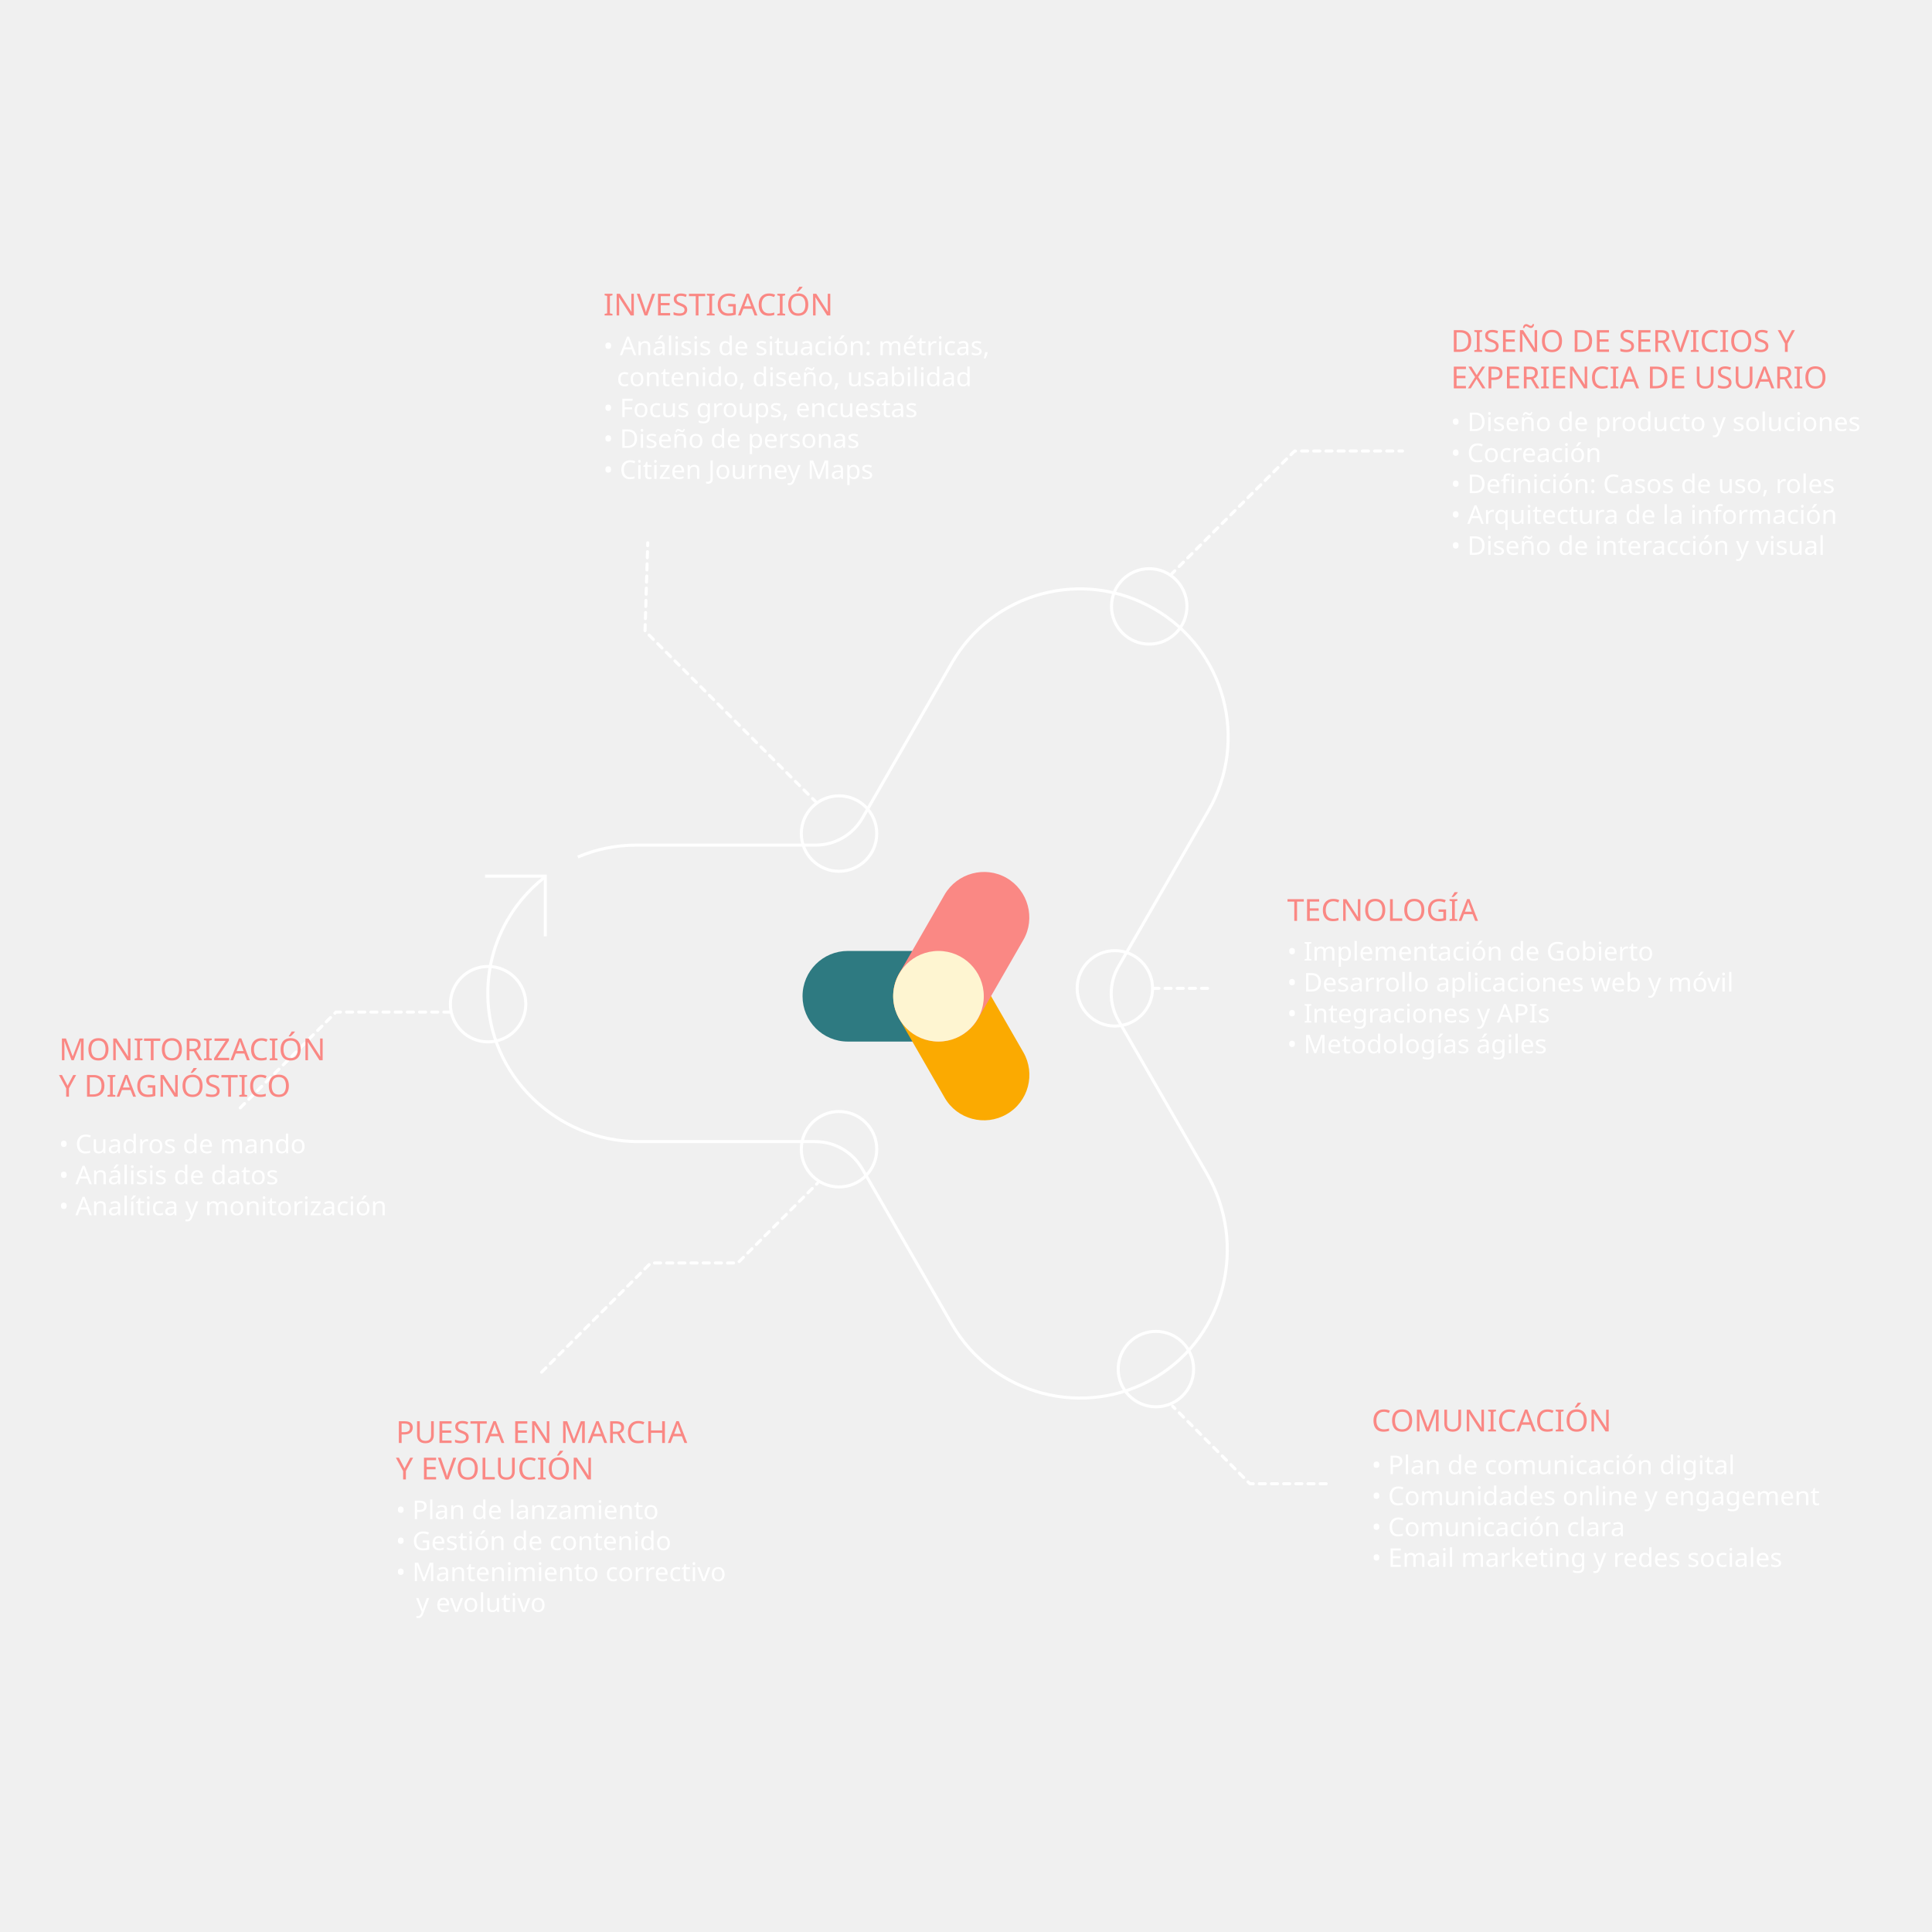
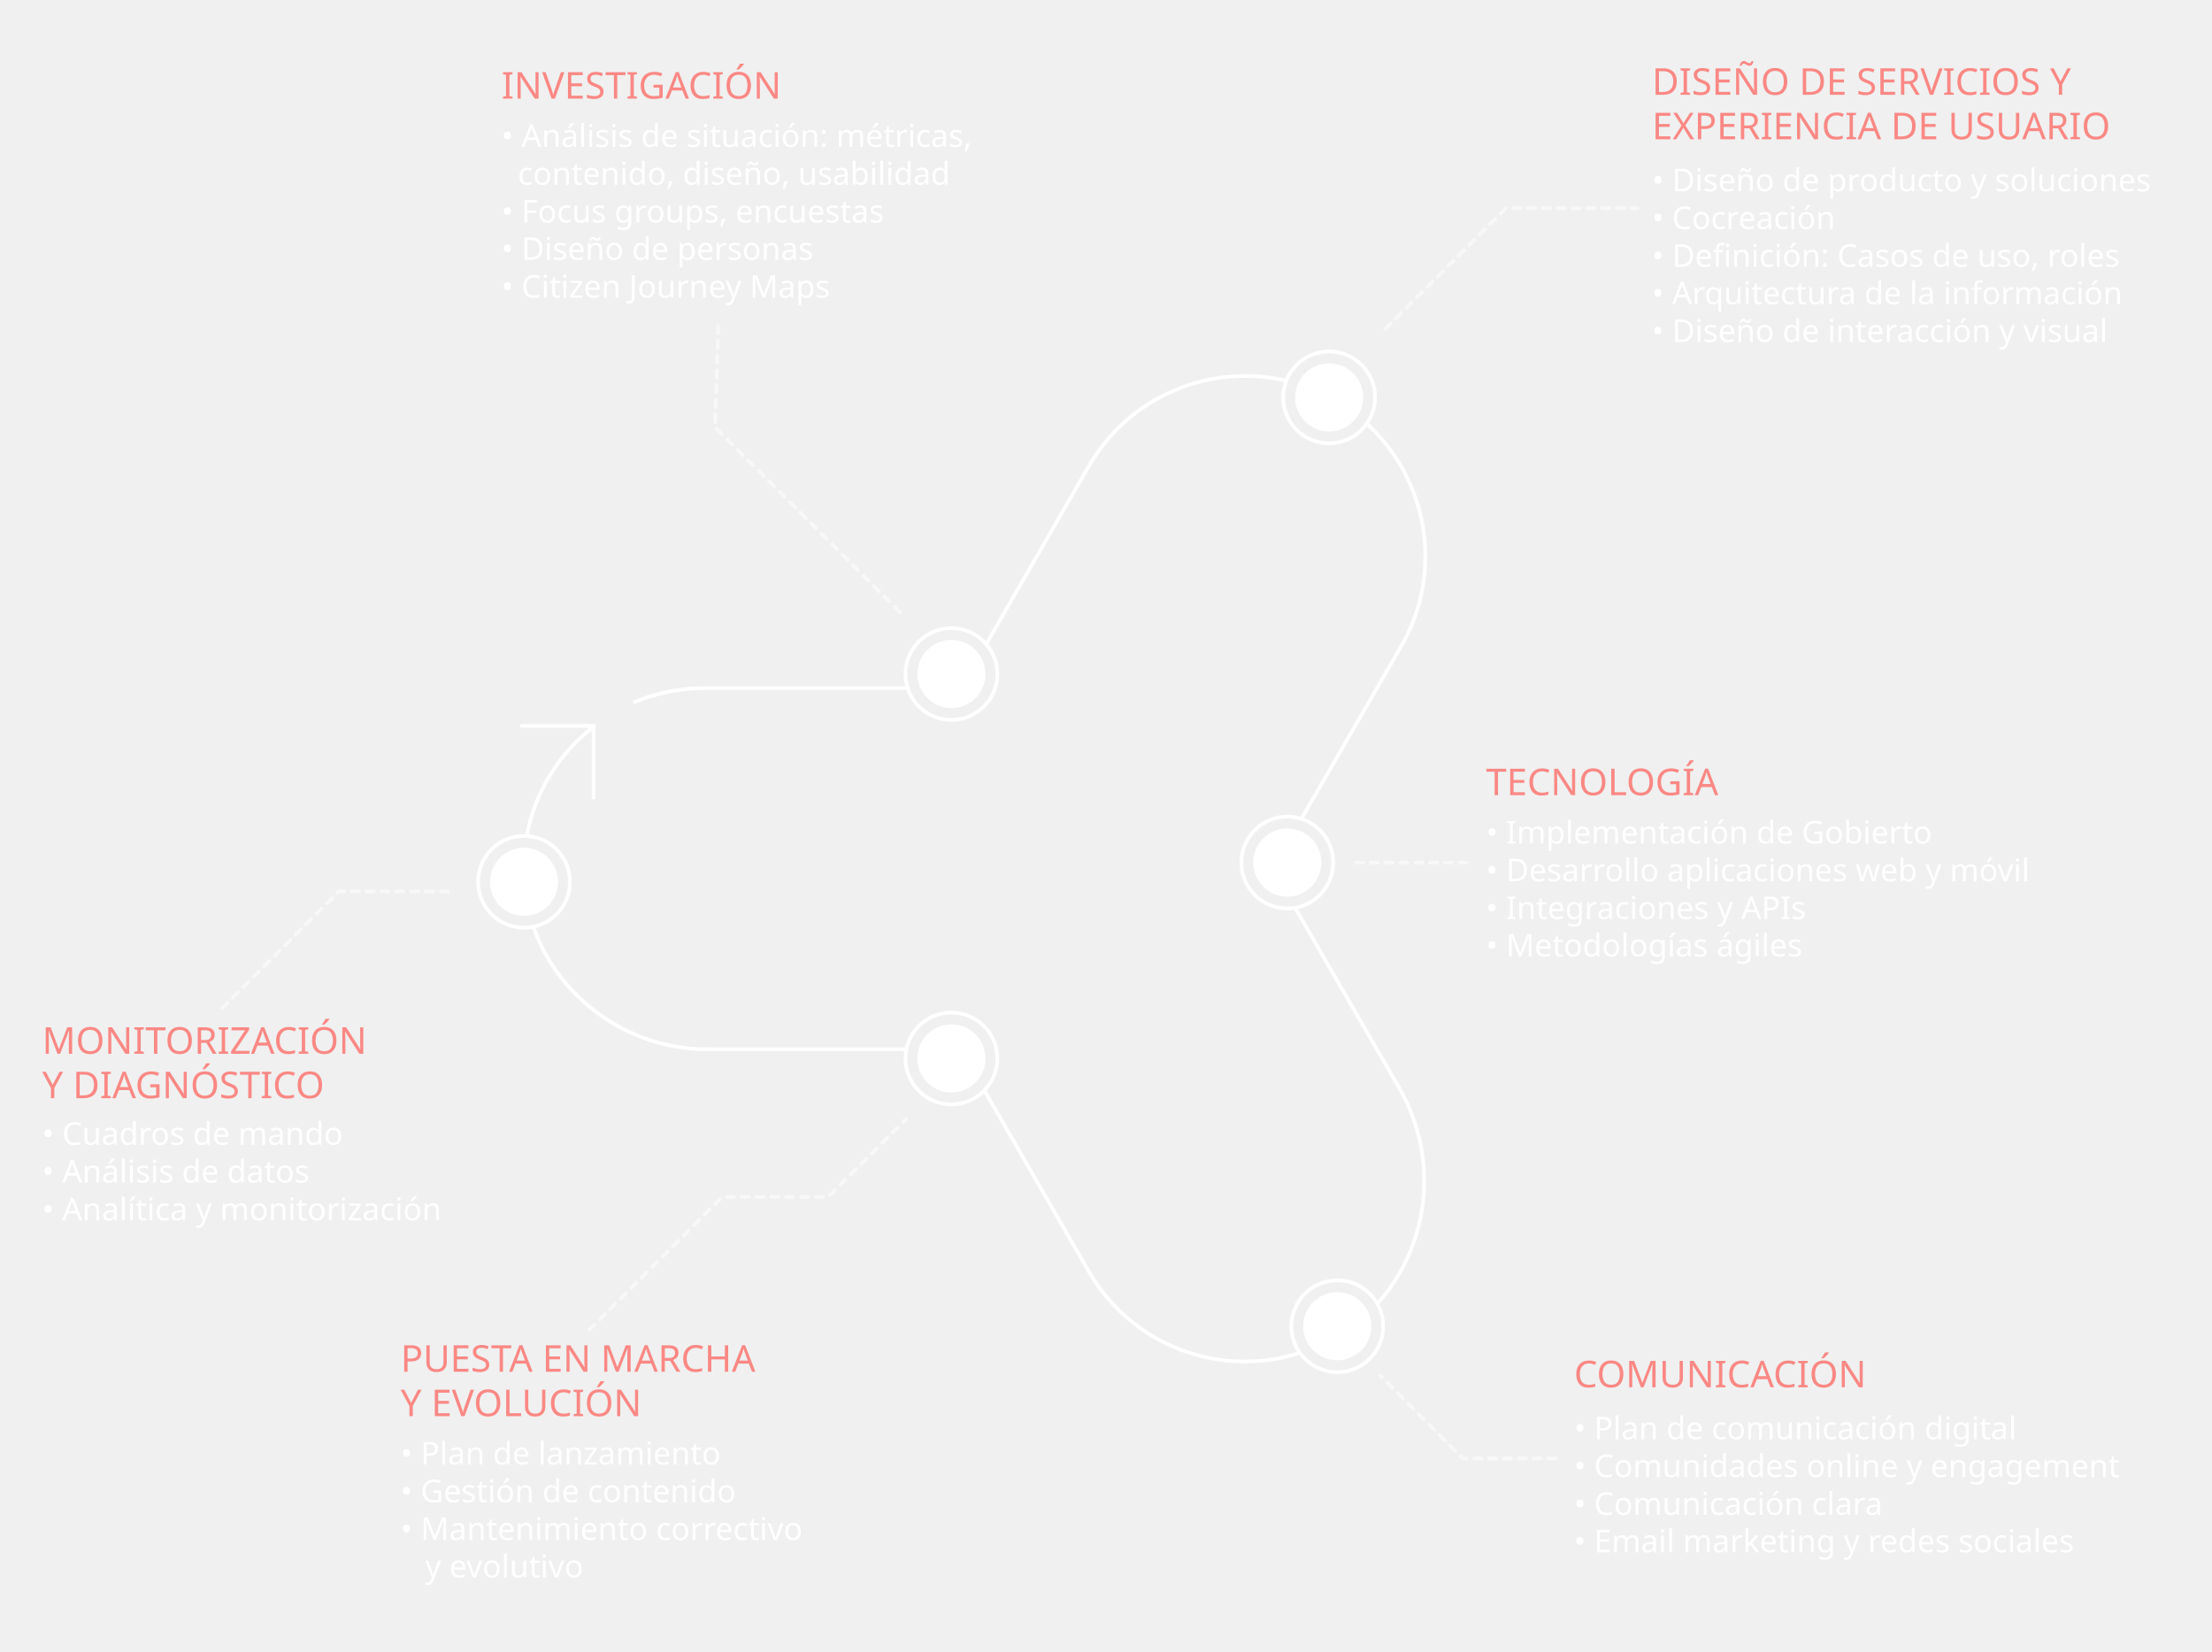
- <svg xmlns="http://www.w3.org/2000/svg" version="1.1" id="Layer_1" x="0px" y="0px" viewBox="0 0 635.3 635.3" style="enable-background:new 0 0 635.3 635.3;" xml:space="preserve">
+ <svg xmlns="http://www.w3.org/2000/svg" version="1.1" id="Layer_1" x="0px" y="0px" viewBox="0 0 597.3 446" style="enable-background:new 0 0 597.3 446;" xml:space="preserve">
  <style type="text/css">
	.st0{fill:none;stroke:#FFFFFF;stroke-miterlimit:10;}
- 	.st1{fill:#2E7A81;}
- 	.st2{fill:#FBAA01;}
+ 	.st1{fill:#FFFFFF;stroke:#FFFFFF;stroke-miterlimit:10;}
+ 	.st2{opacity:0.5;fill:none;stroke:#FFFFFF;stroke-linecap:round;stroke-linejoin:round;stroke-miterlimit:10;stroke-dasharray:2;}
	.st3{fill:#FA8884;}
- 	.st4{fill:#FEF5D1;}
- 	.st5{fill:none;stroke:#FFFFFF;stroke-linecap:round;stroke-linejoin:round;stroke-miterlimit:10;stroke-dasharray:2;}
- 	.st6{fill:#FFFFFF;stroke:#FFFFFF;stroke-linecap:round;stroke-linejoin:round;stroke-miterlimit:10;stroke-dasharray:2;}
- 	.st7{font-family:'SourceSansPro-Bold';}
- 	.st8{font-size:10px;}
- 	.st9{fill:none;}
- 	.st10{fill:#FFFFFF;}
- 	.st11{font-family:'SourceSansPro-Regular';}
- 	.st12{font-size:8.485px;}
+ 	.st4{font-family:'SourceSansPro-Bold';}
+ 	.st5{font-size:10px;}
+ 	.st6{fill:#FFFFFF;}
+ 	.st7{font-family:'SourceSansPro-Regular';}
+ 	.st8{font-size:8.485px;}
</style>
-   <g>
-     <path class="st0" d="M190,281.8c5.9-2.5,12.4-3.9,19.2-3.9h59c6.4,0,12.2-3.4,15.4-8.9L313,218c13.4-23.3,43.2-31.3,66.5-17.8   c23.3,13.4,31.3,43.2,17.8,66.5l-29.5,51.1c-3.2,5.5-3.2,12.3,0,17.8l29.1,50.4c13.3,23.1,6.2,53-16.7,66.8   c-23.4,14-53.6,6.1-67.2-17.4l-29.5-51.1c-3.2-5.5-9-8.9-15.4-8.9h-58.2c-26.8,0-49.5-21.9-49.5-48.7c0-15.6,7.4-29.5,18.9-38.4" />
-     <polyline class="st0" points="179.3,307.9 179.3,288.1 159.5,288.1  " />
-     <path class="st1" d="M278.8,342.5c-8.3,0-14.9-6.7-14.9-14.9c0-8.3,6.7-14.9,14.9-14.9h29.9c8.3,0,14.9,6.7,14.9,14.9   c0,8.3-6.7,14.9-14.9,14.9H278.8z" />
-     <path class="st2" d="M336.5,346c4.1,7.1,1.7,16.3-5.5,20.4c-7.1,4.1-16.3,1.7-20.4-5.5l-14.9-25.9c-4.1-7.1-1.7-16.3,5.5-20.4   c7.1-4.1,16.3-1.7,20.4,5.5L336.5,346z" />
-     <path class="st3" d="M310.6,294.2c4.1-7.1,13.3-9.6,20.4-5.5c7.1,4.1,9.6,13.3,5.5,20.4l-14.9,25.9c-4.1,7.1-13.3,9.6-20.4,5.5   c-7.1-4.1-9.6-13.3-5.5-20.4L310.6,294.2z" />
-     <circle class="st4" cx="308.6" cy="327.6" r="14.9" />
-     <circle class="st0" cx="377.9" cy="199.4" r="12.4" />
-     <circle class="st0" cx="275.9" cy="274.1" r="12.4" />
-     <circle class="st0" cx="160.5" cy="330.2" r="12.4" />
-     <circle class="st0" cx="275.9" cy="377.9" r="12.4" />
-     <circle class="st0" cx="380.1" cy="450.2" r="12.4" />
-     <circle class="st0" cx="366.6" cy="325" r="12.4" />
-     <polyline class="st5" points="384.9,189.1 425.7,148.3 461.2,148.3  " />
-     <polyline class="st5" points="268.6,264 212.1,207.5 213,178.5  " />
-     <polyline class="st5" points="178.1,451.2 214,415.3 242.6,415.3 268.8,389.1  " />
-     <polyline class="st5" points="436.1,487.9 411,487.9 385.6,462.4  " />
-     <polyline class="st5" points="79,364.3 110.5,332.8 148.1,332.8  " />
-     <line class="st6" x1="379.1" y1="325" x2="398.4" y2="325" />
-     <g>
-       <text transform="matrix(1 0 0 1 451.0345 470.6925)" class="st3 st7 st8">COMUNICACIÓN</text>
-     </g>
-     <rect x="451" y="478.7" class="st9" width="165" height="42.7" />
-     <text transform="matrix(1 0 0 1 451.0338 484.7344)">
-       <tspan x="0" y="0" class="st10 st11 st12">• Plan de comunicación digital</tspan>
-       <tspan x="0" y="10.2" class="st10 st11 st12">• Comunidades online y engagement</tspan>
-       <tspan x="0" y="20.4" class="st10 st11 st12">• Comunicación clara</tspan>
-       <tspan x="0" y="30.5" class="st10 st11 st12">• Email marketing y redes sociales</tspan>
-     </text>
-     <g>
-       <text transform="matrix(1 0 0 1 477.0924 115.7013)">
-         <tspan x="0" y="0" class="st3 st7 st8">DISEÑO DE SERVICIOS Y </tspan>
-         <tspan x="0" y="12" class="st3 st7 st8">EXPERIENCIA DE USUARIO</tspan>
-       </text>
-     </g>
-     <rect x="477.1" y="135.7" class="st9" width="121.3" height="86.4" />
-     <text transform="matrix(1 0 0 1 477.0927 141.7433)">
-       <tspan x="0" y="0" class="st10 st11 st12">• Diseño de producto y soluciones</tspan>
-       <tspan x="0" y="10.2" class="st10 st11 st12">• Cocreación </tspan>
-       <tspan x="0" y="20.4" class="st10 st11 st12">• Definición: Casos de uso, roles</tspan>
-       <tspan x="0" y="30.5" class="st10 st11 st12">• Arquitectura de la información</tspan>
-       <tspan x="0" y="40.7" class="st10 st11 st12">• Diseño de interacción y visual</tspan>
-     </text>
-     <g>
-       <text transform="matrix(1 0 0 1 423.2711 302.8142)" class="st3 st7 st8">TECNOLOGÍA</text>
-     </g>
-     <g>
-       <rect x="423.3" y="309.8" class="st9" width="154.7" height="41.6" />
-       <text transform="matrix(1 0 0 1 423.2718 315.8553)">
-         <tspan x="0" y="0" class="st10 st11 st12">• Implementación de Gobierto</tspan>
-         <tspan x="0" y="10.2" class="st10 st11 st12">• Desarrollo aplicaciones web y móvil</tspan>
-         <tspan x="0" y="20.4" class="st10 st11 st12">• Integraciones y APIs</tspan>
-         <tspan x="0" y="30.5" class="st10 st11 st12">• Metodologías ágiles</tspan>
-       </text>
-     </g>
-     <g>
-       <text transform="matrix(1 0 0 1 198.4158 103.7342)" class="st3 st7 st8">INVESTIGACIÓN</text>
-     </g>
-     <rect x="198.4" y="110.7" class="st9" width="130.3" height="54.6" />
-     <text transform="matrix(1 0 0 1 198.4151 116.7752)">
-       <tspan x="0" y="0" class="st10 st11 st12">• Análisis de situación: métricas,   </tspan>
-       <tspan x="0" y="10.2" class="st10 st11 st12">  contenido, diseño, usabilidad</tspan>
-       <tspan x="0" y="20.4" class="st10 st11 st12">• Focus groups, encuestas</tspan>
-       <tspan x="0" y="30.5" class="st10 st11 st12">• Diseño de personas</tspan>
-       <tspan x="0" y="40.7" class="st10 st11 st12">• Citizen Journey Maps</tspan>
-     </text>
-     <g>
-       <text transform="matrix(1 0 0 1 130.1877 474.4868)">
-         <tspan x="0" y="0" class="st3 st7 st8">PUESTA EN MARCHA</tspan>
-         <tspan x="0" y="12" class="st3 st7 st8">Y EVOLUCIÓN</tspan>
-       </text>
-     </g>
-     <rect x="130.2" y="493.5" class="st9" width="99" height="46.4" />
-     <text transform="matrix(1 0 0 1 130.188 499.5279)">
-       <tspan x="0" y="0" class="st10 st11 st12">• Plan de lanzamiento</tspan>
-       <tspan x="0" y="10.2" class="st10 st11 st12">• Gestión de contenido</tspan>
-       <tspan x="0" y="20.4" class="st10 st11 st12">• Mantenimiento correctivo   </tspan>
-       <tspan x="0" y="30.5" class="st10 st11 st12">   y evolutivo</tspan>
-     </text>
-     <rect x="19.4" y="373.2" class="st9" width="118.5" height="32.7" />
-     <text transform="matrix(1 0 0 1 19.3924 379.2104)">
-       <tspan x="0" y="0" class="st10 st11 st12">• Cuadros de mando</tspan>
-       <tspan x="0" y="10.2" class="st10 st11 st12">• Análisis de datos</tspan>
-       <tspan x="0" y="20.4" class="st10 st11 st12">• Analítica y monitorización</tspan>
-     </text>
-     <g>
-       <text transform="matrix(1 0 0 1 19.392 348.6317)">
-         <tspan x="0" y="0" class="st3 st7 st8">MONITORIZACIÓN</tspan>
-         <tspan x="0" y="12" class="st3 st7 st8">Y DIAGNÓSTICO</tspan>
-       </text>
-     </g>
-   </g>
+   <polyline class="st0" points="160.3,215.8 160.3,196 140.5,196 " />
+   <circle class="st0" cx="358.9" cy="107.3" r="12.4" />
+   <circle class="st1" cx="358.9" cy="107.3" r="8.7" />
+   <circle class="st0" cx="256.9" cy="182" r="12.4" />
+   <circle class="st1" cx="256.9" cy="182" r="8.7" />
+   <circle class="st0" cx="141.5" cy="238.1" r="12.4" />
+   <circle class="st1" cx="141.5" cy="238.1" r="8.7" />
+   <circle class="st0" cx="256.9" cy="285.8" r="12.4" />
+   <circle class="st1" cx="256.9" cy="285.8" r="8.7" />
+   <circle class="st0" cx="361.1" cy="358.1" r="12.4" />
+   <circle class="st1" cx="361.1" cy="358.1" r="8.7" />
+   <circle class="st0" cx="347.6" cy="232.9" r="12.4" />
+   <circle class="st1" cx="347.6" cy="232.9" r="8.7" />
+   <polyline class="st2" points="374.1,88.8 406.7,56.2 442.2,56.2 " />
+   <polyline class="st2" points="243,165.3 193.1,115.4 194,86.4 " />
+   <polyline class="st2" points="159.1,359.1 195,323.2 223.6,323.2 244.7,302.1 " />
+   <polyline class="st2" points="420.1,393.8 395,393.8 372.7,371.4 " />
+   <polyline class="st2" points="60,272.2 91.5,240.7 121,240.7 " />
+   <line class="st2" x1="366.1" y1="232.9" x2="396.8" y2="232.9" />
+   <text transform="matrix(1 0 0 1 425.0285 374.5952)" class="st3 st4 st5">COMUNICACIÓN</text>
+   <text transform="matrix(1 0 0 1 425.0278 388.6371)" class="st6 st7 st8">• Plan de comunicación digital</text>
+   <text transform="matrix(1 0 0 1 425.0278 398.8371)" class="st6 st7 st8">• Comunidades online y engagement</text>
+   <text transform="matrix(1 0 0 1 425.0278 409.0371)" class="st6 st7 st8">• Comunicación clara</text>
+   <text transform="matrix(1 0 0 1 425.0278 419.1371)" class="st6 st7 st8">• Email marketing y redes sociales</text>
+   <text transform="matrix(1 0 0 1 446.0864 25.604)" class="st3 st4 st5">DISEÑO DE SERVICIOS Y </text>
+   <text transform="matrix(1 0 0 1 446.0864 37.604)" class="st3 st4 st5">EXPERIENCIA DE USUARIO</text>
+   <text transform="matrix(1 0 0 1 446.0867 51.646)" class="st6 st7 st8">• Diseño de producto y soluciones</text>
+   <text transform="matrix(1 0 0 1 446.0867 61.846)" class="st6 st7 st8">• Cocreación </text>
+   <text transform="matrix(1 0 0 1 446.0867 72.046)" class="st6 st7 st8">• Definición: Casos de uso, roles</text>
+   <text transform="matrix(1 0 0 1 446.0867 82.146)" class="st6 st7 st8">• Arquitectura de la información</text>
+   <text transform="matrix(1 0 0 1 446.0867 92.346)" class="st6 st7 st8">• Diseño de interacción y visual</text>
+   <text transform="matrix(1 0 0 1 401.2651 214.7169)" class="st3 st4 st5">TECNOLOGÍA</text>
+   <text transform="matrix(1 0 0 1 401.2658 227.758)" class="st6 st7 st8">• Implementación de Gobierto</text>
+   <text transform="matrix(1 0 0 1 401.2658 237.958)" class="st6 st7 st8">• Desarrollo aplicaciones web y móvil</text>
+   <text transform="matrix(1 0 0 1 401.2658 248.158)" class="st6 st7 st8">• Integraciones y APIs</text>
+   <text transform="matrix(1 0 0 1 401.2658 258.258)" class="st6 st7 st8">• Metodologías ágiles</text>
+   <text transform="matrix(1 0 0 1 135.4098 26.6369)" class="st3 st4 st5">INVESTIGACIÓN</text>
+   <text transform="matrix(1 0 0 1 135.4091 39.6779)" class="st6 st7 st8">• Análisis de situación: métricas,   </text>
+   <text transform="matrix(1 0 0 1 135.4091 49.8779)" class="st6 st7 st8">  contenido, diseño, usabilidad</text>
+   <text transform="matrix(1 0 0 1 135.4091 60.0779)" class="st6 st7 st8">• Focus groups, encuestas</text>
+   <text transform="matrix(1 0 0 1 135.4091 70.1779)" class="st6 st7 st8">• Diseño de personas</text>
+   <text transform="matrix(1 0 0 1 135.4091 80.3779)" class="st6 st7 st8">• Citizen Journey Maps</text>
+   <text transform="matrix(1 0 0 1 108.1817 370.3895)" class="st3 st4 st5">PUESTA EN MARCHA</text>
+   <text transform="matrix(1 0 0 1 108.1817 382.3895)" class="st3 st4 st5">Y EVOLUCIÓN</text>
+   <text transform="matrix(1 0 0 1 108.182 395.4306)" class="st6 st7 st8">• Plan de lanzamiento</text>
+   <text transform="matrix(1 0 0 1 108.182 405.6306)" class="st6 st7 st8">• Gestión de contenido</text>
+   <text transform="matrix(1 0 0 1 108.182 415.8306)" class="st6 st7 st8">• Mantenimiento correctivo   </text>
+   <text transform="matrix(1 0 0 1 108.182 425.9306)" class="st6 st7 st8">   y evolutivo</text>
+   <text transform="matrix(1 0 0 1 11.3864 309.1131)" class="st6 st7 st8">• Cuadros de mando</text>
+   <text transform="matrix(1 0 0 1 11.3864 319.3131)" class="st6 st7 st8">• Análisis de datos</text>
+   <text transform="matrix(1 0 0 1 11.3864 329.5131)" class="st6 st7 st8">• Analítica y monitorización</text>
+   <text transform="matrix(1 0 0 1 11.386 284.5345)" class="st3 st4 st5">MONITORIZACIÓN</text>
+   <text transform="matrix(1 0 0 1 11.386 296.5345)" class="st3 st4 st5">Y DIAGNÓSTICO</text>
+   <path class="st0" d="M142.2,225.8c2.2-12,8.8-22.4,18.1-29.6" />
+   <path class="st0" d="M244.7,283.3h-53.9c-21.3,0-40.1-13.9-46.8-33.1" />
+   <path class="st0" d="M351,365.3c-21.4,6.9-45.3-1.8-57-22l-28.2-48.9" />
+   <path class="st0" d="M349.7,245.1l28.2,48.8c10.9,19,8.1,42.6-6,58.1" />
+   <path class="st0" d="M369.1,114.4c16.5,15.1,20.9,40.1,9.2,60.2l-26.9,46.5" />
+   <path class="st0" d="M346.9,102.7c0.2,0,0.3,0.1,0.5,0.1" />
+   <path class="st0" d="M266.3,173.9l27.7-48c10.9-18.9,32.6-27.8,52.9-23.2" />
+   <path class="st0" d="M171,189.7c5.9-2.5,12.4-3.9,19.2-3.9h54.9" />
</svg>
